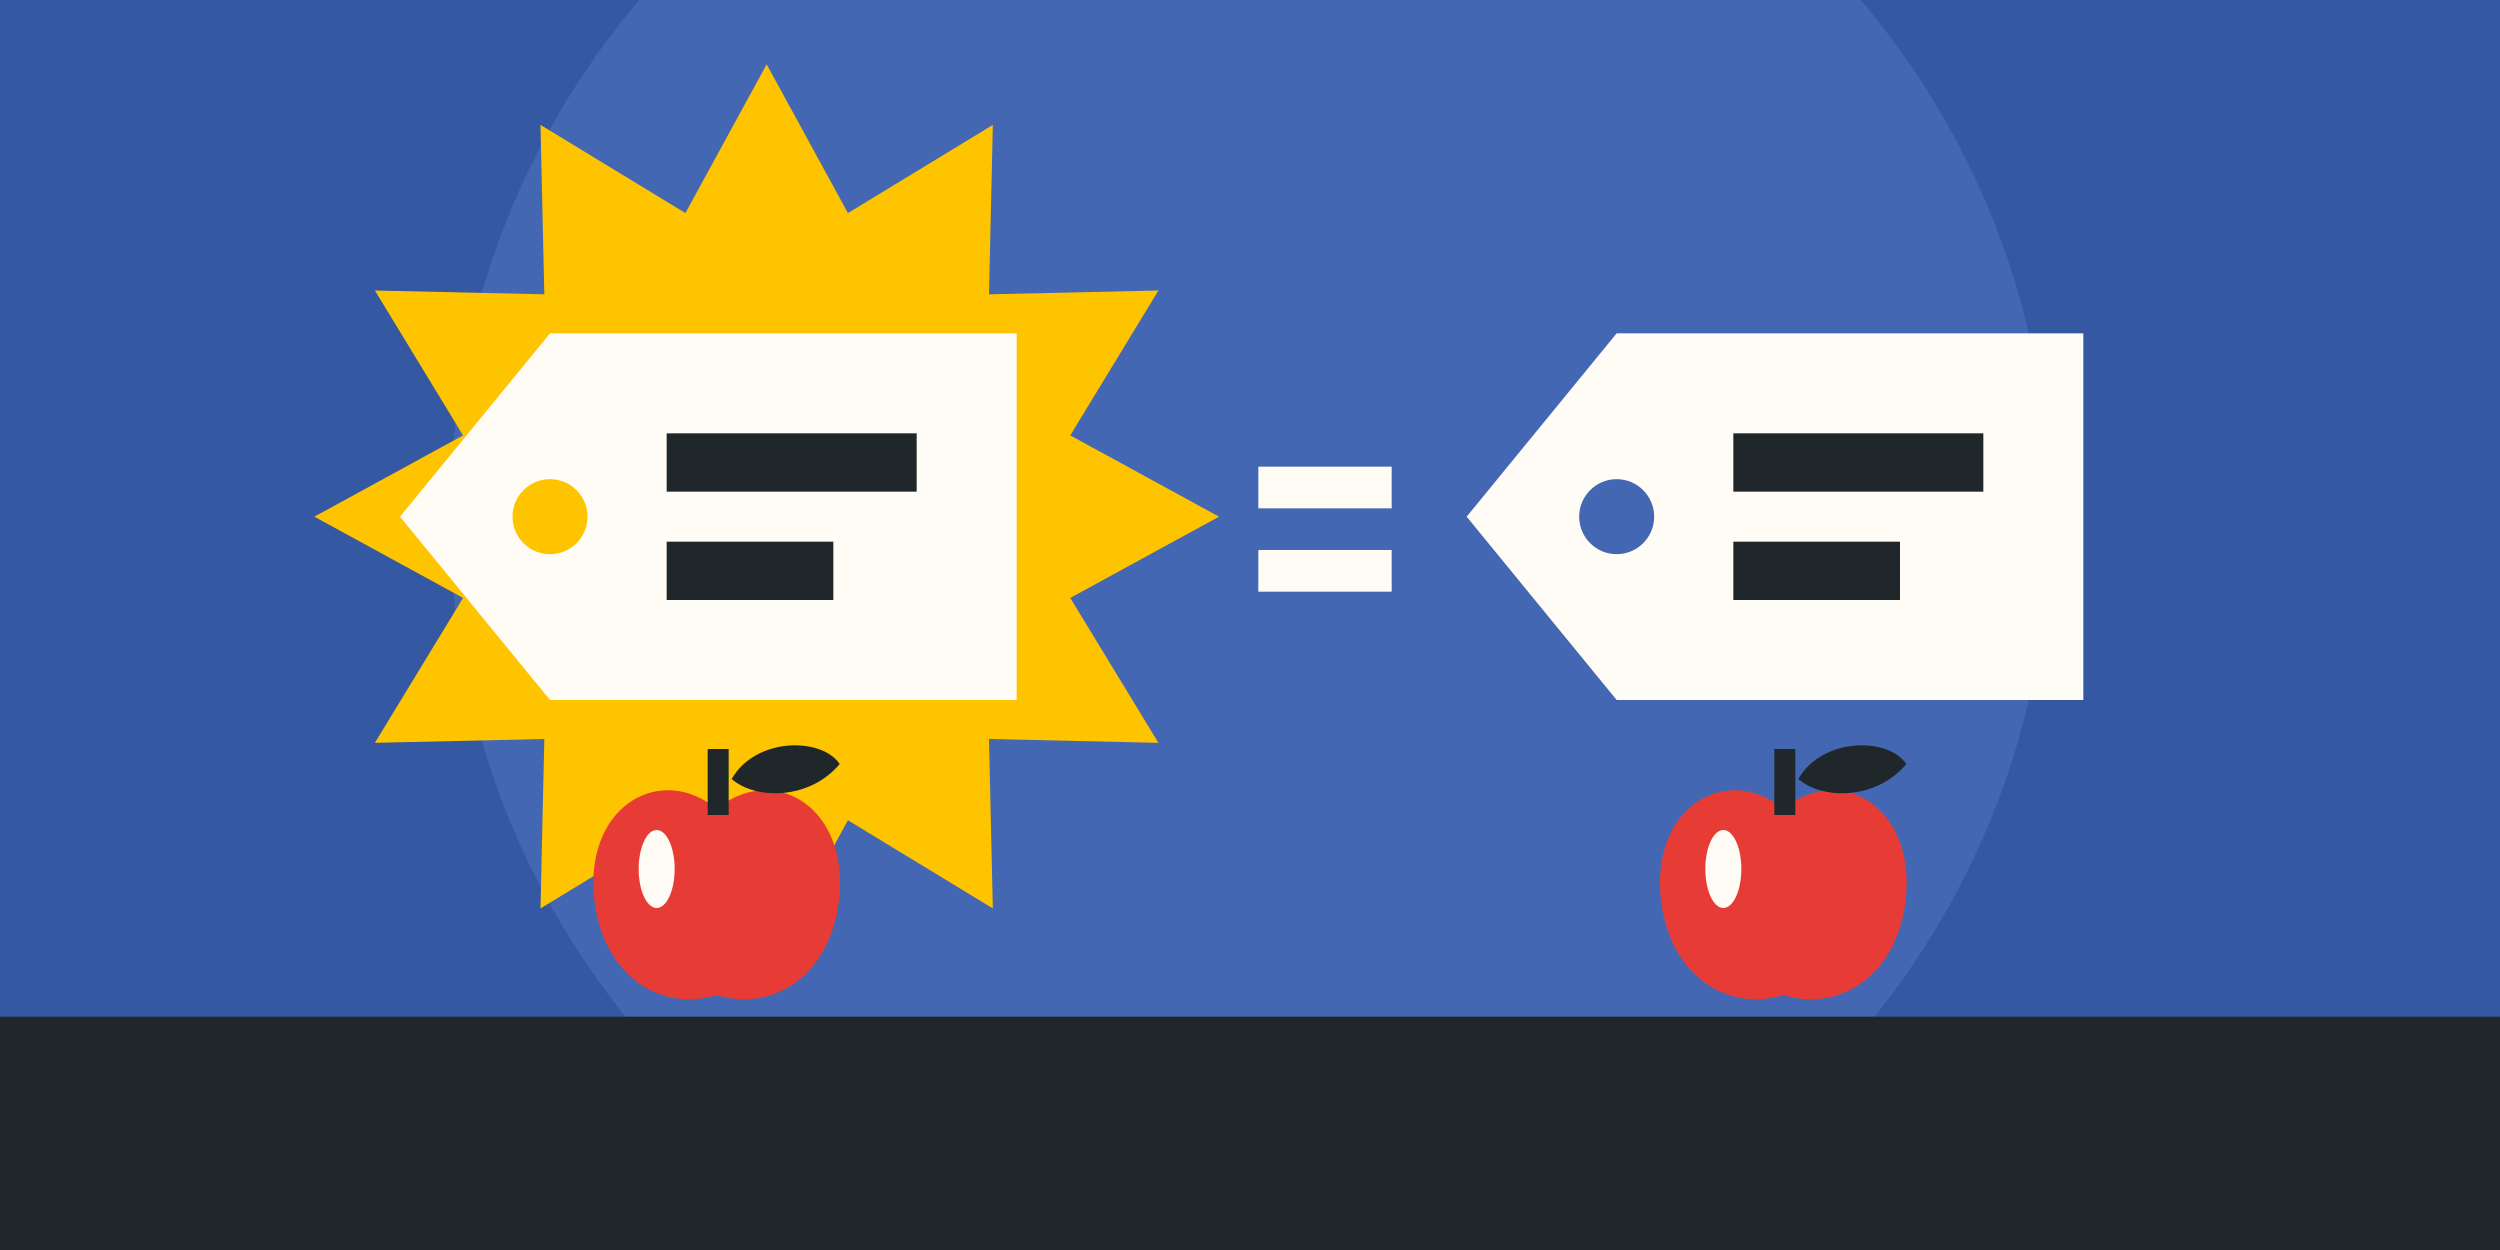
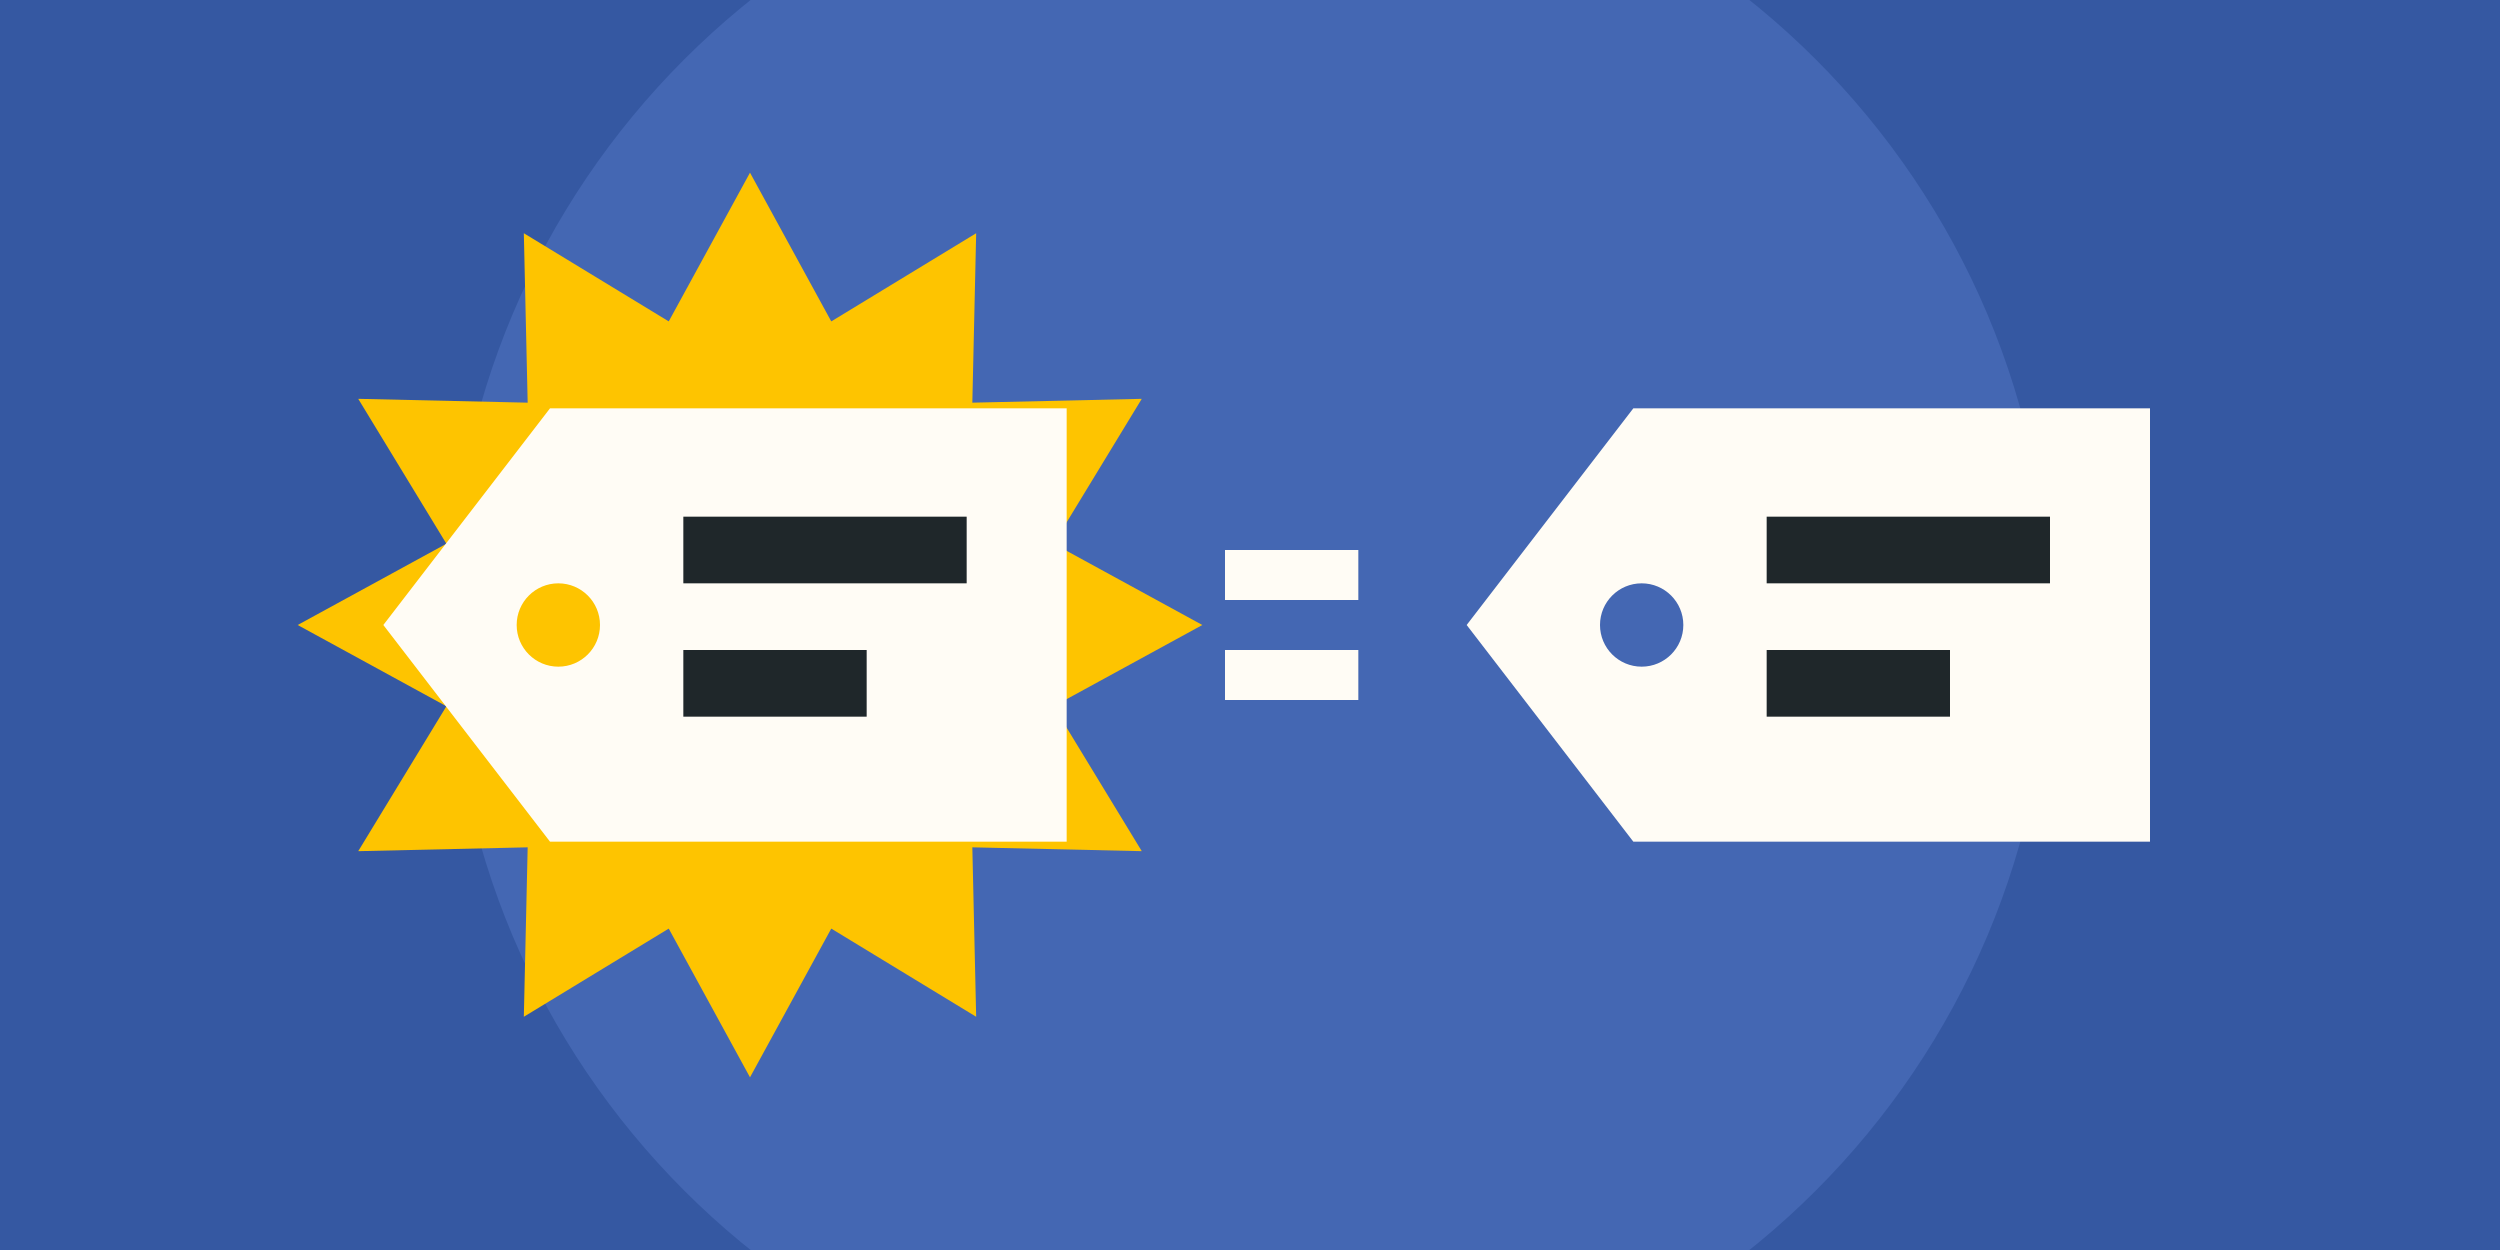
<svg xmlns="http://www.w3.org/2000/svg" viewBox="0 0 300 150">
  <rect width="300" height="150" fill="#3558a2" />
-   <circle cx="150" cy="62" r="96" fill="#4467b3" />
-   <rect y="122" width="300" height="28" fill="#1f272a" />
-   <g transform="translate(92 62) scale(.46) translate(-410 -100)">
+   <circle cx="150" cy="75" r="96" fill="#4467b3" />
+   <g transform="translate(90 75) scale(.46) translate(-410 -100)">
    <path d="M410 -18L431.2 20.8L469 -2.2L468 42L512.2 41L489.2 78.8L528 100L489.2 121.2L512.2 159L468 158L469 202.2L431.2 179.2L410 218L388.8 179.2L351 202.2L352 158L307.8 159L330.8 121.2L292 100L330.8 78.8L307.8 41L352 42L351 -2.2L388.8 20.8Z" fill="#fec400" />
  </g>
-   <path d="M66 40h56v44H66L48 62z" fill="#fffcf5" />
-   <circle cx="66" cy="62" r="4.5" fill="#fec400" />
-   <path d="M80 52h30v7H80zM80 65h20v7H80z" fill="#1f272a" />
-   <path d="M194 40h56v44h-56l-18-22z" fill="#fffcf5" />
-   <circle cx="194" cy="62" r="4.5" fill="#4467b3" />
-   <path d="M208 52h30v7h-30zM208 65h20v7h-20z" fill="#1f272a" />
-   <path d="M151 56h16v5h-16zM151 66h16v5h-16z" fill="#fffcf5" />
-   <g transform="translate(68 87) scale(.36)">
-     <path d="M50 28C32 13 7 26 9 56C11 83 31 96 50 90C69 96 89 83 91 56C93 26 68 13 50 28Z" fill="#e73c35" />
-     <path d="M24 48a6 13 0 1 0 12 0a6 13 0 1 0-12 0Z" fill="#fffcf5" />
-     <path d="M47 8h7v22h-7Z" fill="#1f272a" />
-     <path d="M55 18C63 4 85 4 91 13C81 25 63 25 55 18Z" fill="#1f272a" />
-   </g>
-   <g transform="translate(196 87) scale(.36)">
-     <path d="M50 28C32 13 7 26 9 56C11 83 31 96 50 90C69 96 89 83 91 56C93 26 68 13 50 28Z" fill="#e73c35" />
-     <path d="M24 48a6 13 0 1 0 12 0a6 13 0 1 0-12 0Z" fill="#fffcf5" />
-     <path d="M47 8h7v22h-7Z" fill="#1f272a" />
-     <path d="M55 18C63 4 85 4 91 13C81 25 63 25 55 18Z" fill="#1f272a" />
-   </g>
+   <path d="M66 49h62v52H66L46 75z" fill="#fffcf5" />
+   <circle cx="67" cy="75" r="5" fill="#fec400" />
+   <path d="M82 62h34v8H82zM82 78h22v8H82z" fill="#1f272a" />
+   <path d="M196 49h62v52h-62l-20-26z" fill="#fffcf5" />
+   <circle cx="197" cy="75" r="5" fill="#4467b3" />
+   <path d="M212 62h34v8h-34zM212 78h22v8h-22z" fill="#1f272a" />
+   <path d="M147 66h16v6h-16zM147 78h16v6h-16z" fill="#fffcf5" />
</svg>
